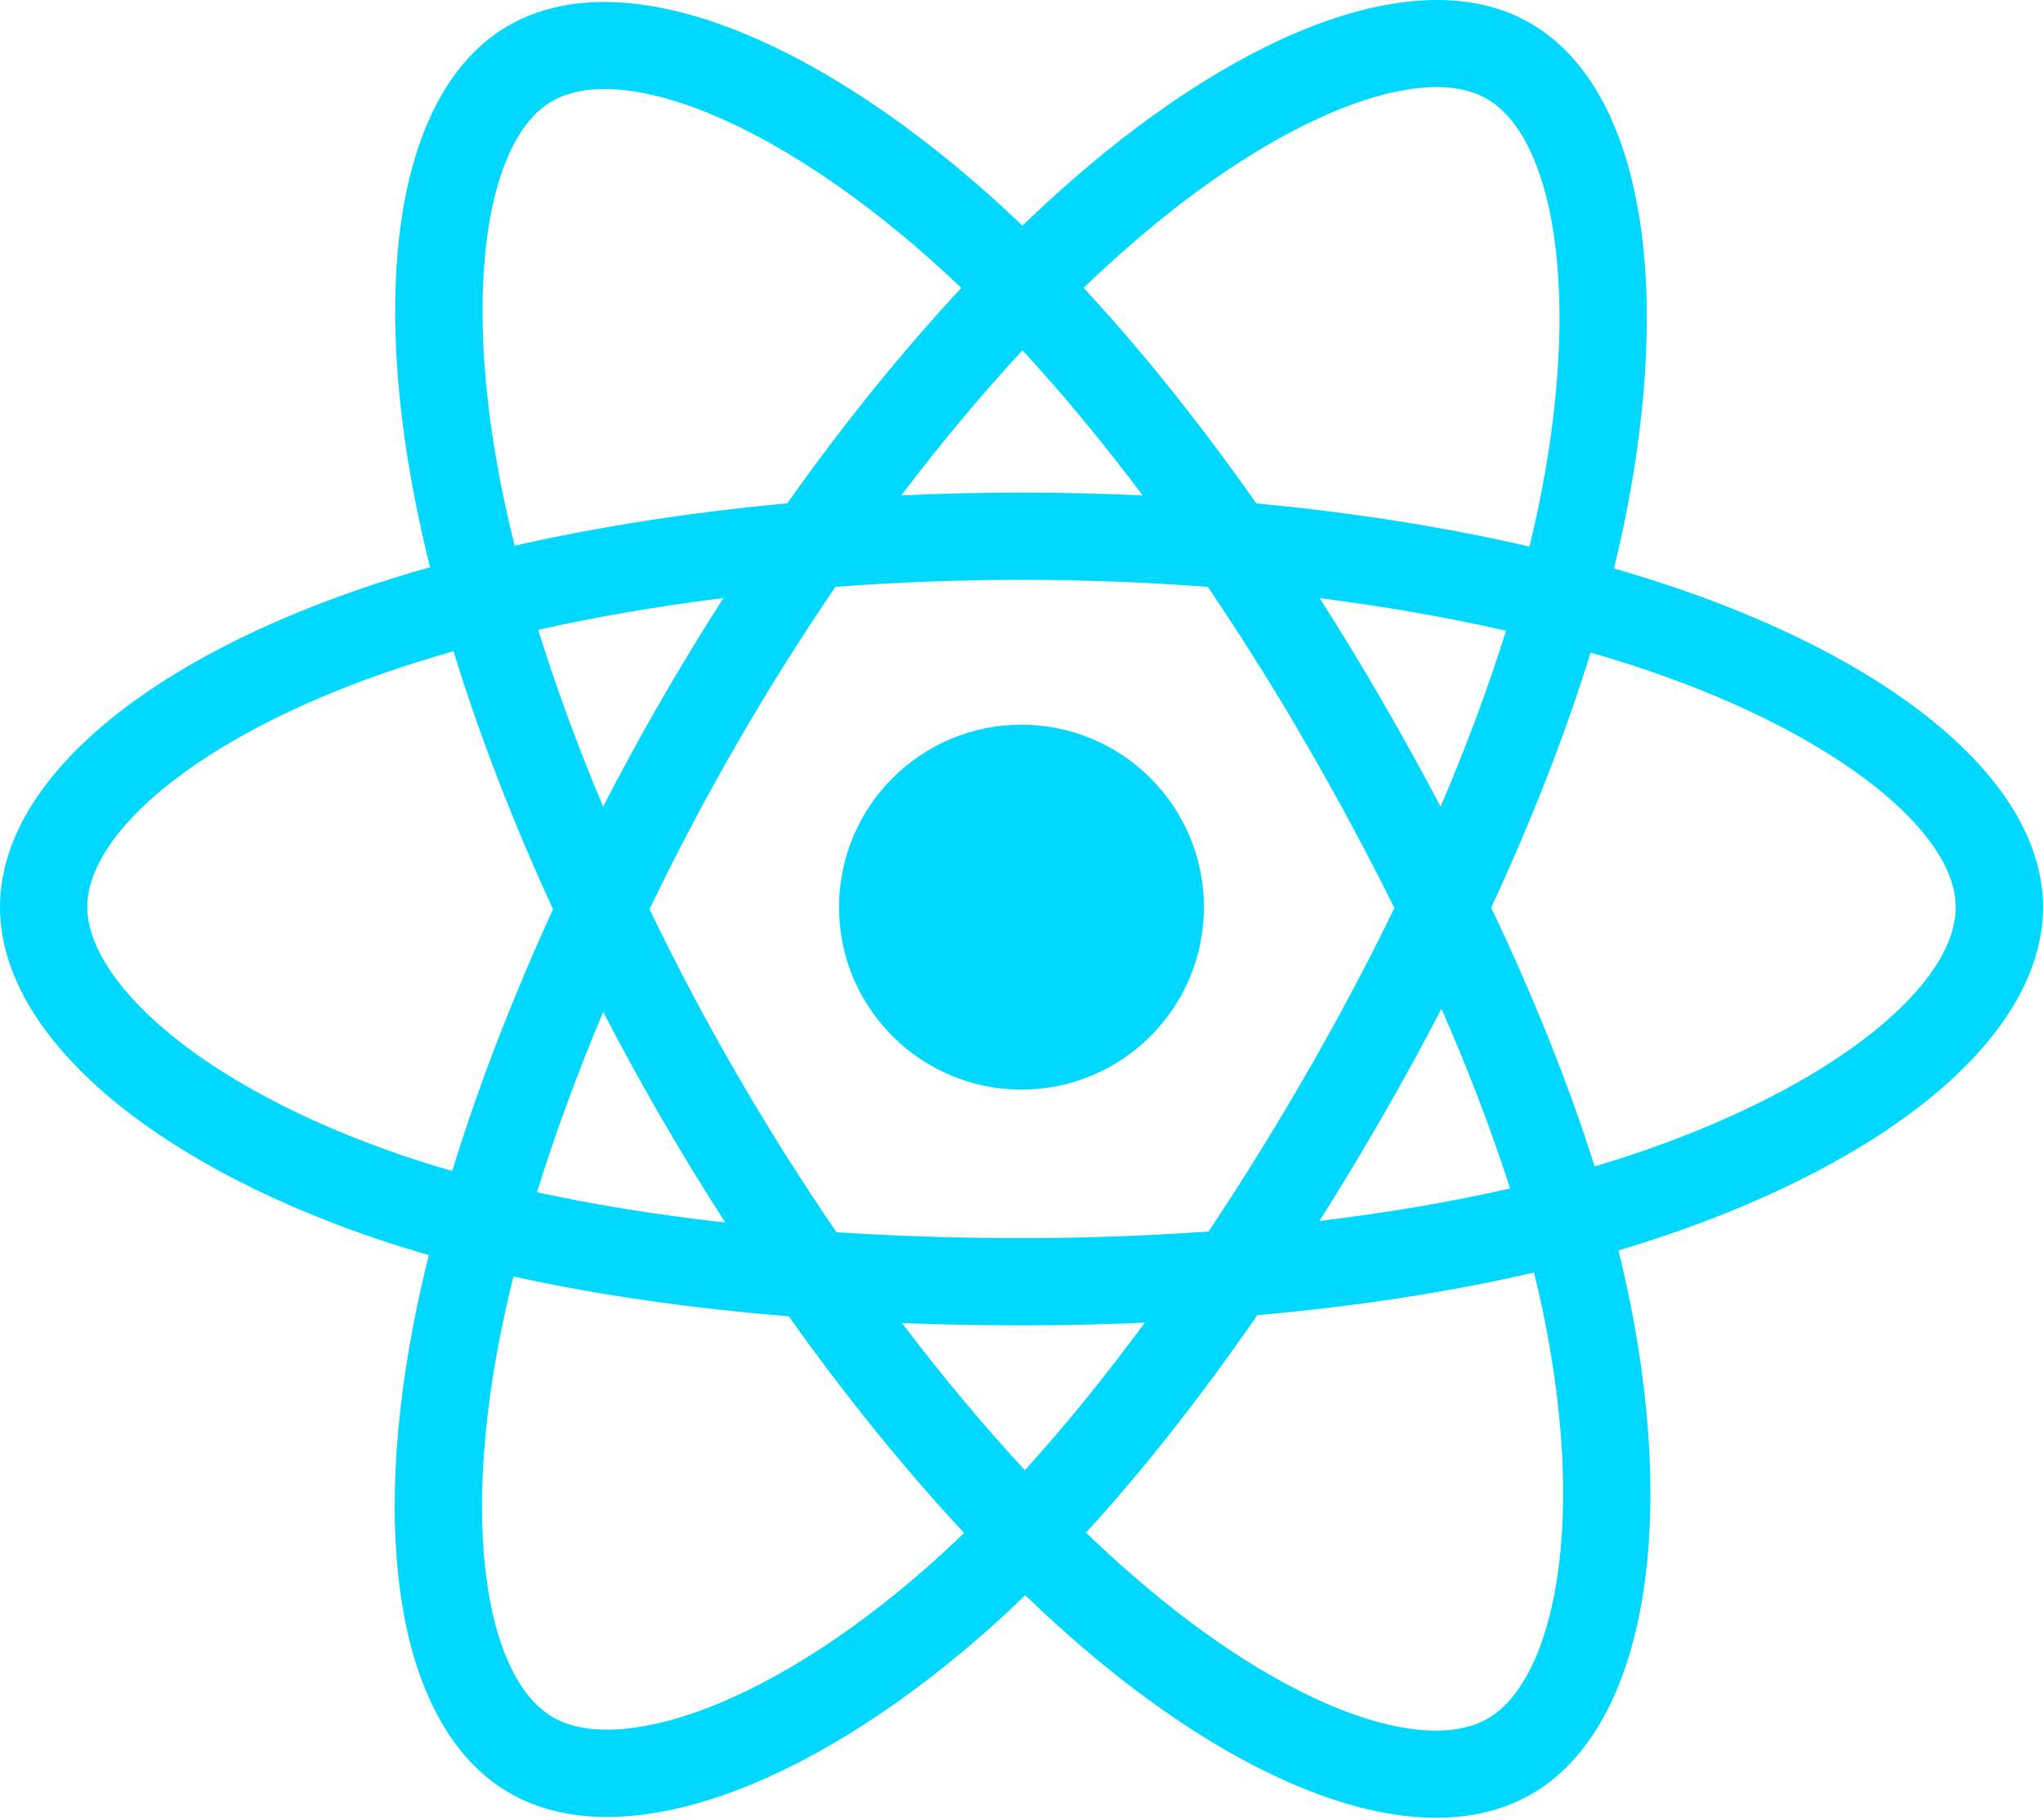
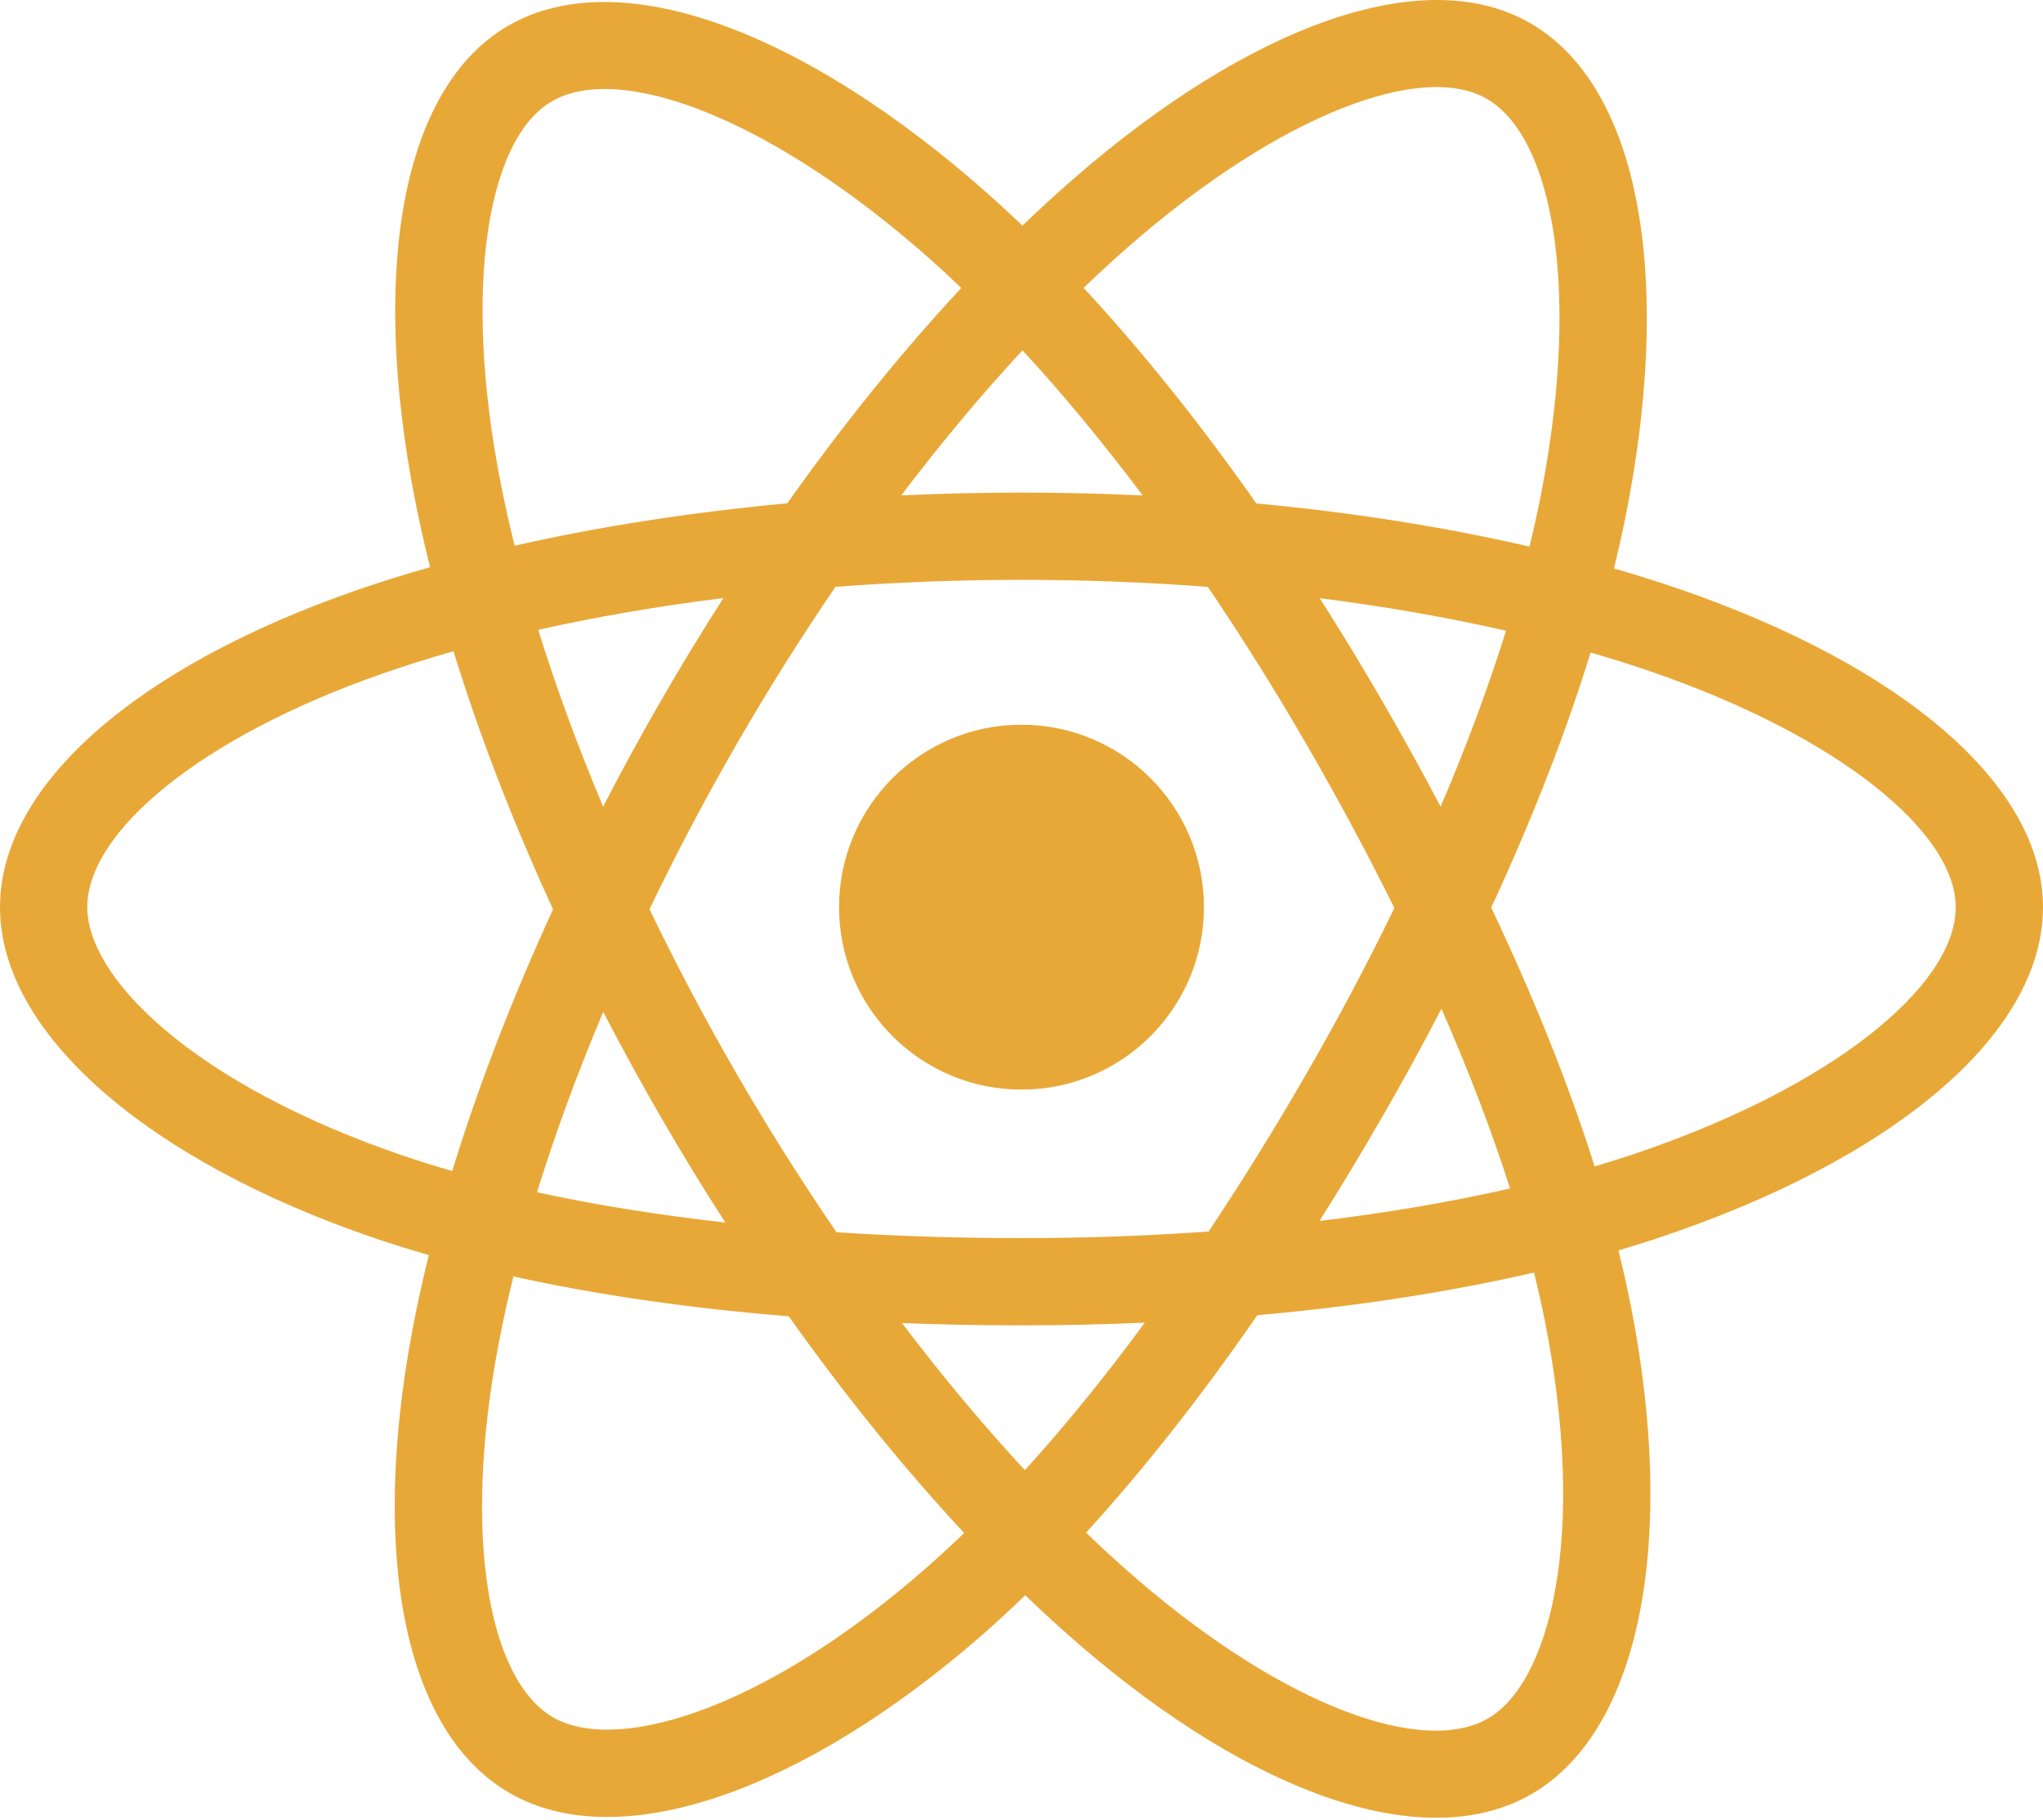
<svg xmlns="http://www.w3.org/2000/svg" aria-hidden="true" role="img" class="iconify iconify--logos" width="35.93" height="32" preserveAspectRatio="xMidYMid meet" viewBox="0 0 256 228">
-   <path fill="#00D8FF" d="M210.483 73.824a171.49 171.49 0 0 0-8.24-2.597c.465-1.9.893-3.777 1.273-5.621c6.238-30.281 2.16-54.676-11.769-62.708c-13.355-7.7-35.196.329-57.254 19.526a171.23 171.23 0 0 0-6.375 5.848a155.866 155.866 0 0 0-4.241-3.917C100.759 3.829 77.587-4.822 63.673 3.233C50.33 10.957 46.379 33.89 51.995 62.588a170.974 170.974 0 0 0 1.892 8.48c-3.28.932-6.445 1.924-9.474 2.98C17.309 83.498 0 98.307 0 113.668c0 15.865 18.582 31.778 46.812 41.427a145.52 145.52 0 0 0 6.921 2.165a167.467 167.467 0 0 0-2.01 9.138c-5.354 28.2-1.173 50.591 12.134 58.266c13.744 7.926 36.812-.22 59.273-19.855a145.567 145.567 0 0 0 5.342-4.923a168.064 168.064 0 0 0 6.92 6.314c21.758 18.722 43.246 26.282 56.54 18.586c13.731-7.949 18.194-32.003 12.4-61.268a145.016 145.016 0 0 0-1.535-6.842c1.62-.48 3.21-.974 4.76-1.488c29.348-9.723 48.443-25.443 48.443-41.52c0-15.417-17.868-30.326-45.517-39.844Zm-6.365 70.984c-1.4.463-2.836.91-4.3 1.345c-3.24-10.257-7.612-21.163-12.963-32.432c5.106-11 9.31-21.767 12.459-31.957c2.619.758 5.16 1.557 7.61 2.4c23.69 8.156 38.14 20.213 38.14 29.504c0 9.896-15.606 22.743-40.946 31.14Zm-10.514 20.834c2.562 12.94 2.927 24.64 1.23 33.787c-1.524 8.219-4.59 13.698-8.382 15.893c-8.067 4.67-25.32-1.4-43.927-17.412a156.726 156.726 0 0 1-6.437-5.87c7.214-7.889 14.423-17.06 21.459-27.246c12.376-1.098 24.068-2.894 34.671-5.345a134.17 134.17 0 0 1 1.386 6.193ZM87.276 214.515c-7.882 2.783-14.16 2.863-17.955.675c-8.075-4.657-11.432-22.636-6.853-46.752a156.923 156.923 0 0 1 1.869-8.499c10.486 2.32 22.093 3.988 34.498 4.994c7.084 9.967 14.501 19.128 21.976 27.15a134.668 134.668 0 0 1-4.877 4.492c-9.933 8.682-19.886 14.842-28.658 17.94ZM50.35 144.747c-12.483-4.267-22.792-9.812-29.858-15.863c-6.35-5.437-9.555-10.836-9.555-15.216c0-9.322 13.897-21.212 37.076-29.293c2.813-.98 5.757-1.905 8.812-2.773c3.204 10.42 7.406 21.315 12.477 32.332c-5.137 11.18-9.399 22.249-12.634 32.792a134.718 134.718 0 0 1-6.318-1.979Zm12.378-84.26c-4.811-24.587-1.616-43.134 6.425-47.789c8.564-4.958 27.502 2.111 47.463 19.835a144.318 144.318 0 0 1 3.841 3.545c-7.438 7.987-14.787 17.08-21.808 26.988c-12.04 1.116-23.565 2.908-34.161 5.309a160.342 160.342 0 0 1-1.76-7.887Zm110.427 27.268a347.8 347.8 0 0 0-7.785-12.803c8.168 1.033 15.994 2.404 23.343 4.08c-2.206 7.072-4.956 14.465-8.193 22.045a381.151 381.151 0 0 0-7.365-13.322Zm-45.032-43.861c5.044 5.465 10.096 11.566 15.065 18.186a322.04 322.04 0 0 0-30.257-.006c4.974-6.559 10.069-12.652 15.192-18.18ZM82.802 87.83a323.167 323.167 0 0 0-7.227 13.238c-3.184-7.553-5.909-14.98-8.134-22.152c7.304-1.634 15.093-2.97 23.209-3.984a321.524 321.524 0 0 0-7.848 12.897Zm8.081 65.352c-8.385-.936-16.291-2.203-23.593-3.793c2.26-7.3 5.045-14.885 8.298-22.6a321.187 321.187 0 0 0 7.257 13.246c2.594 4.48 5.28 8.868 8.038 13.147Zm37.542 31.03c-5.184-5.592-10.354-11.779-15.403-18.433c4.902.192 9.899.29 14.978.29c5.218 0 10.376-.117 15.453-.343c-4.985 6.774-10.018 12.97-15.028 18.486Zm52.198-57.817c3.422 7.8 6.306 15.345 8.596 22.52c-7.422 1.694-15.436 3.058-23.88 4.071a382.417 382.417 0 0 0 7.859-13.026a347.403 347.403 0 0 0 7.425-13.565Zm-16.898 8.101a358.557 358.557 0 0 1-12.281 19.815a329.4 329.4 0 0 1-23.444.823c-7.967 0-15.716-.248-23.178-.732a310.202 310.202 0 0 1-12.513-19.846h.001a307.41 307.41 0 0 1-10.923-20.627a310.278 310.278 0 0 1 10.89-20.637l-.001.001a307.318 307.318 0 0 1 12.413-19.761c7.613-.576 15.42-.876 23.31-.876H128c7.926 0 15.743.303 23.354.883a329.357 329.357 0 0 1 12.335 19.695a358.489 358.489 0 0 1 11.036 20.54a329.472 329.472 0 0 1-11 20.722Zm22.56-122.124c8.572 4.944 11.906 24.881 6.52 51.026c-.344 1.668-.73 3.367-1.15 5.09c-10.622-2.452-22.155-4.275-34.23-5.408c-7.034-10.017-14.323-19.124-21.64-27.008a160.789 160.789 0 0 1 5.888-5.4c18.9-16.447 36.564-22.941 44.612-18.3ZM128 90.808c12.625 0 22.86 10.235 22.86 22.86s-10.235 22.86-22.86 22.86s-22.86-10.235-22.86-22.86s10.235-22.86 22.86-22.86Z" />
+   <path fill="#e8a838" d="M210.483 73.824a171.49 171.49 0 0 0-8.24-2.597c.465-1.9.893-3.777 1.273-5.621c6.238-30.281 2.16-54.676-11.769-62.708c-13.355-7.7-35.196.329-57.254 19.526a171.23 171.23 0 0 0-6.375 5.848a155.866 155.866 0 0 0-4.241-3.917C100.759 3.829 77.587-4.822 63.673 3.233C50.33 10.957 46.379 33.89 51.995 62.588a170.974 170.974 0 0 0 1.892 8.48c-3.28.932-6.445 1.924-9.474 2.98C17.309 83.498 0 98.307 0 113.668c0 15.865 18.582 31.778 46.812 41.427a145.52 145.52 0 0 0 6.921 2.165a167.467 167.467 0 0 0-2.01 9.138c-5.354 28.2-1.173 50.591 12.134 58.266c13.744 7.926 36.812-.22 59.273-19.855a145.567 145.567 0 0 0 5.342-4.923a168.064 168.064 0 0 0 6.92 6.314c21.758 18.722 43.246 26.282 56.54 18.586c13.731-7.949 18.194-32.003 12.4-61.268a145.016 145.016 0 0 0-1.535-6.842c1.62-.48 3.21-.974 4.76-1.488c29.348-9.723 48.443-25.443 48.443-41.52c0-15.417-17.868-30.326-45.517-39.844Zm-6.365 70.984c-1.4.463-2.836.91-4.3 1.345c-3.24-10.257-7.612-21.163-12.963-32.432c5.106-11 9.31-21.767 12.459-31.957c2.619.758 5.16 1.557 7.61 2.4c23.69 8.156 38.14 20.213 38.14 29.504c0 9.896-15.606 22.743-40.946 31.14Zm-10.514 20.834c2.562 12.94 2.927 24.64 1.23 33.787c-1.524 8.219-4.59 13.698-8.382 15.893c-8.067 4.67-25.32-1.4-43.927-17.412a156.726 156.726 0 0 1-6.437-5.87c7.214-7.889 14.423-17.06 21.459-27.246c12.376-1.098 24.068-2.894 34.671-5.345a134.17 134.17 0 0 1 1.386 6.193ZM87.276 214.515c-7.882 2.783-14.16 2.863-17.955.675c-8.075-4.657-11.432-22.636-6.853-46.752a156.923 156.923 0 0 1 1.869-8.499c10.486 2.32 22.093 3.988 34.498 4.994c7.084 9.967 14.501 19.128 21.976 27.15a134.668 134.668 0 0 1-4.877 4.492c-9.933 8.682-19.886 14.842-28.658 17.94ZM50.35 144.747c-12.483-4.267-22.792-9.812-29.858-15.863c-6.35-5.437-9.555-10.836-9.555-15.216c0-9.322 13.897-21.212 37.076-29.293c2.813-.98 5.757-1.905 8.812-2.773c3.204 10.42 7.406 21.315 12.477 32.332c-5.137 11.18-9.399 22.249-12.634 32.792a134.718 134.718 0 0 1-6.318-1.979Zm12.378-84.26c-4.811-24.587-1.616-43.134 6.425-47.789c8.564-4.958 27.502 2.111 47.463 19.835a144.318 144.318 0 0 1 3.841 3.545c-7.438 7.987-14.787 17.08-21.808 26.988c-12.04 1.116-23.565 2.908-34.161 5.309a160.342 160.342 0 0 1-1.76-7.887Zm110.427 27.268a347.8 347.8 0 0 0-7.785-12.803c8.168 1.033 15.994 2.404 23.343 4.08c-2.206 7.072-4.956 14.465-8.193 22.045a381.151 381.151 0 0 0-7.365-13.322Zm-45.032-43.861c5.044 5.465 10.096 11.566 15.065 18.186a322.04 322.04 0 0 0-30.257-.006c4.974-6.559 10.069-12.652 15.192-18.18ZM82.802 87.83a323.167 323.167 0 0 0-7.227 13.238c-3.184-7.553-5.909-14.98-8.134-22.152c7.304-1.634 15.093-2.97 23.209-3.984a321.524 321.524 0 0 0-7.848 12.897Zm8.081 65.352c-8.385-.936-16.291-2.203-23.593-3.793c2.26-7.3 5.045-14.885 8.298-22.6a321.187 321.187 0 0 0 7.257 13.246c2.594 4.48 5.28 8.868 8.038 13.147Zm37.542 31.03c-5.184-5.592-10.354-11.779-15.403-18.433c4.902.192 9.899.29 14.978.29c5.218 0 10.376-.117 15.453-.343c-4.985 6.774-10.018 12.97-15.028 18.486Zm52.198-57.817c3.422 7.8 6.306 15.345 8.596 22.52c-7.422 1.694-15.436 3.058-23.88 4.071a382.417 382.417 0 0 0 7.859-13.026a347.403 347.403 0 0 0 7.425-13.565Zm-16.898 8.101a358.557 358.557 0 0 1-12.281 19.815a329.4 329.4 0 0 1-23.444.823c-7.967 0-15.716-.248-23.178-.732a310.202 310.202 0 0 1-12.513-19.846h.001a307.41 307.41 0 0 1-10.923-20.627a310.278 310.278 0 0 1 10.89-20.637l-.001.001a307.318 307.318 0 0 1 12.413-19.761c7.613-.576 15.42-.876 23.31-.876H128c7.926 0 15.743.303 23.354.883a329.357 329.357 0 0 1 12.335 19.695a358.489 358.489 0 0 1 11.036 20.54a329.472 329.472 0 0 1-11 20.722Zm22.56-122.124c8.572 4.944 11.906 24.881 6.52 51.026c-.344 1.668-.73 3.367-1.15 5.09c-10.622-2.452-22.155-4.275-34.23-5.408c-7.034-10.017-14.323-19.124-21.64-27.008a160.789 160.789 0 0 1 5.888-5.4c18.9-16.447 36.564-22.941 44.612-18.3ZM128 90.808c12.625 0 22.86 10.235 22.86 22.86s-10.235 22.86-22.86 22.86s-22.86-10.235-22.86-22.86s10.235-22.86 22.86-22.86Z" />
</svg>
